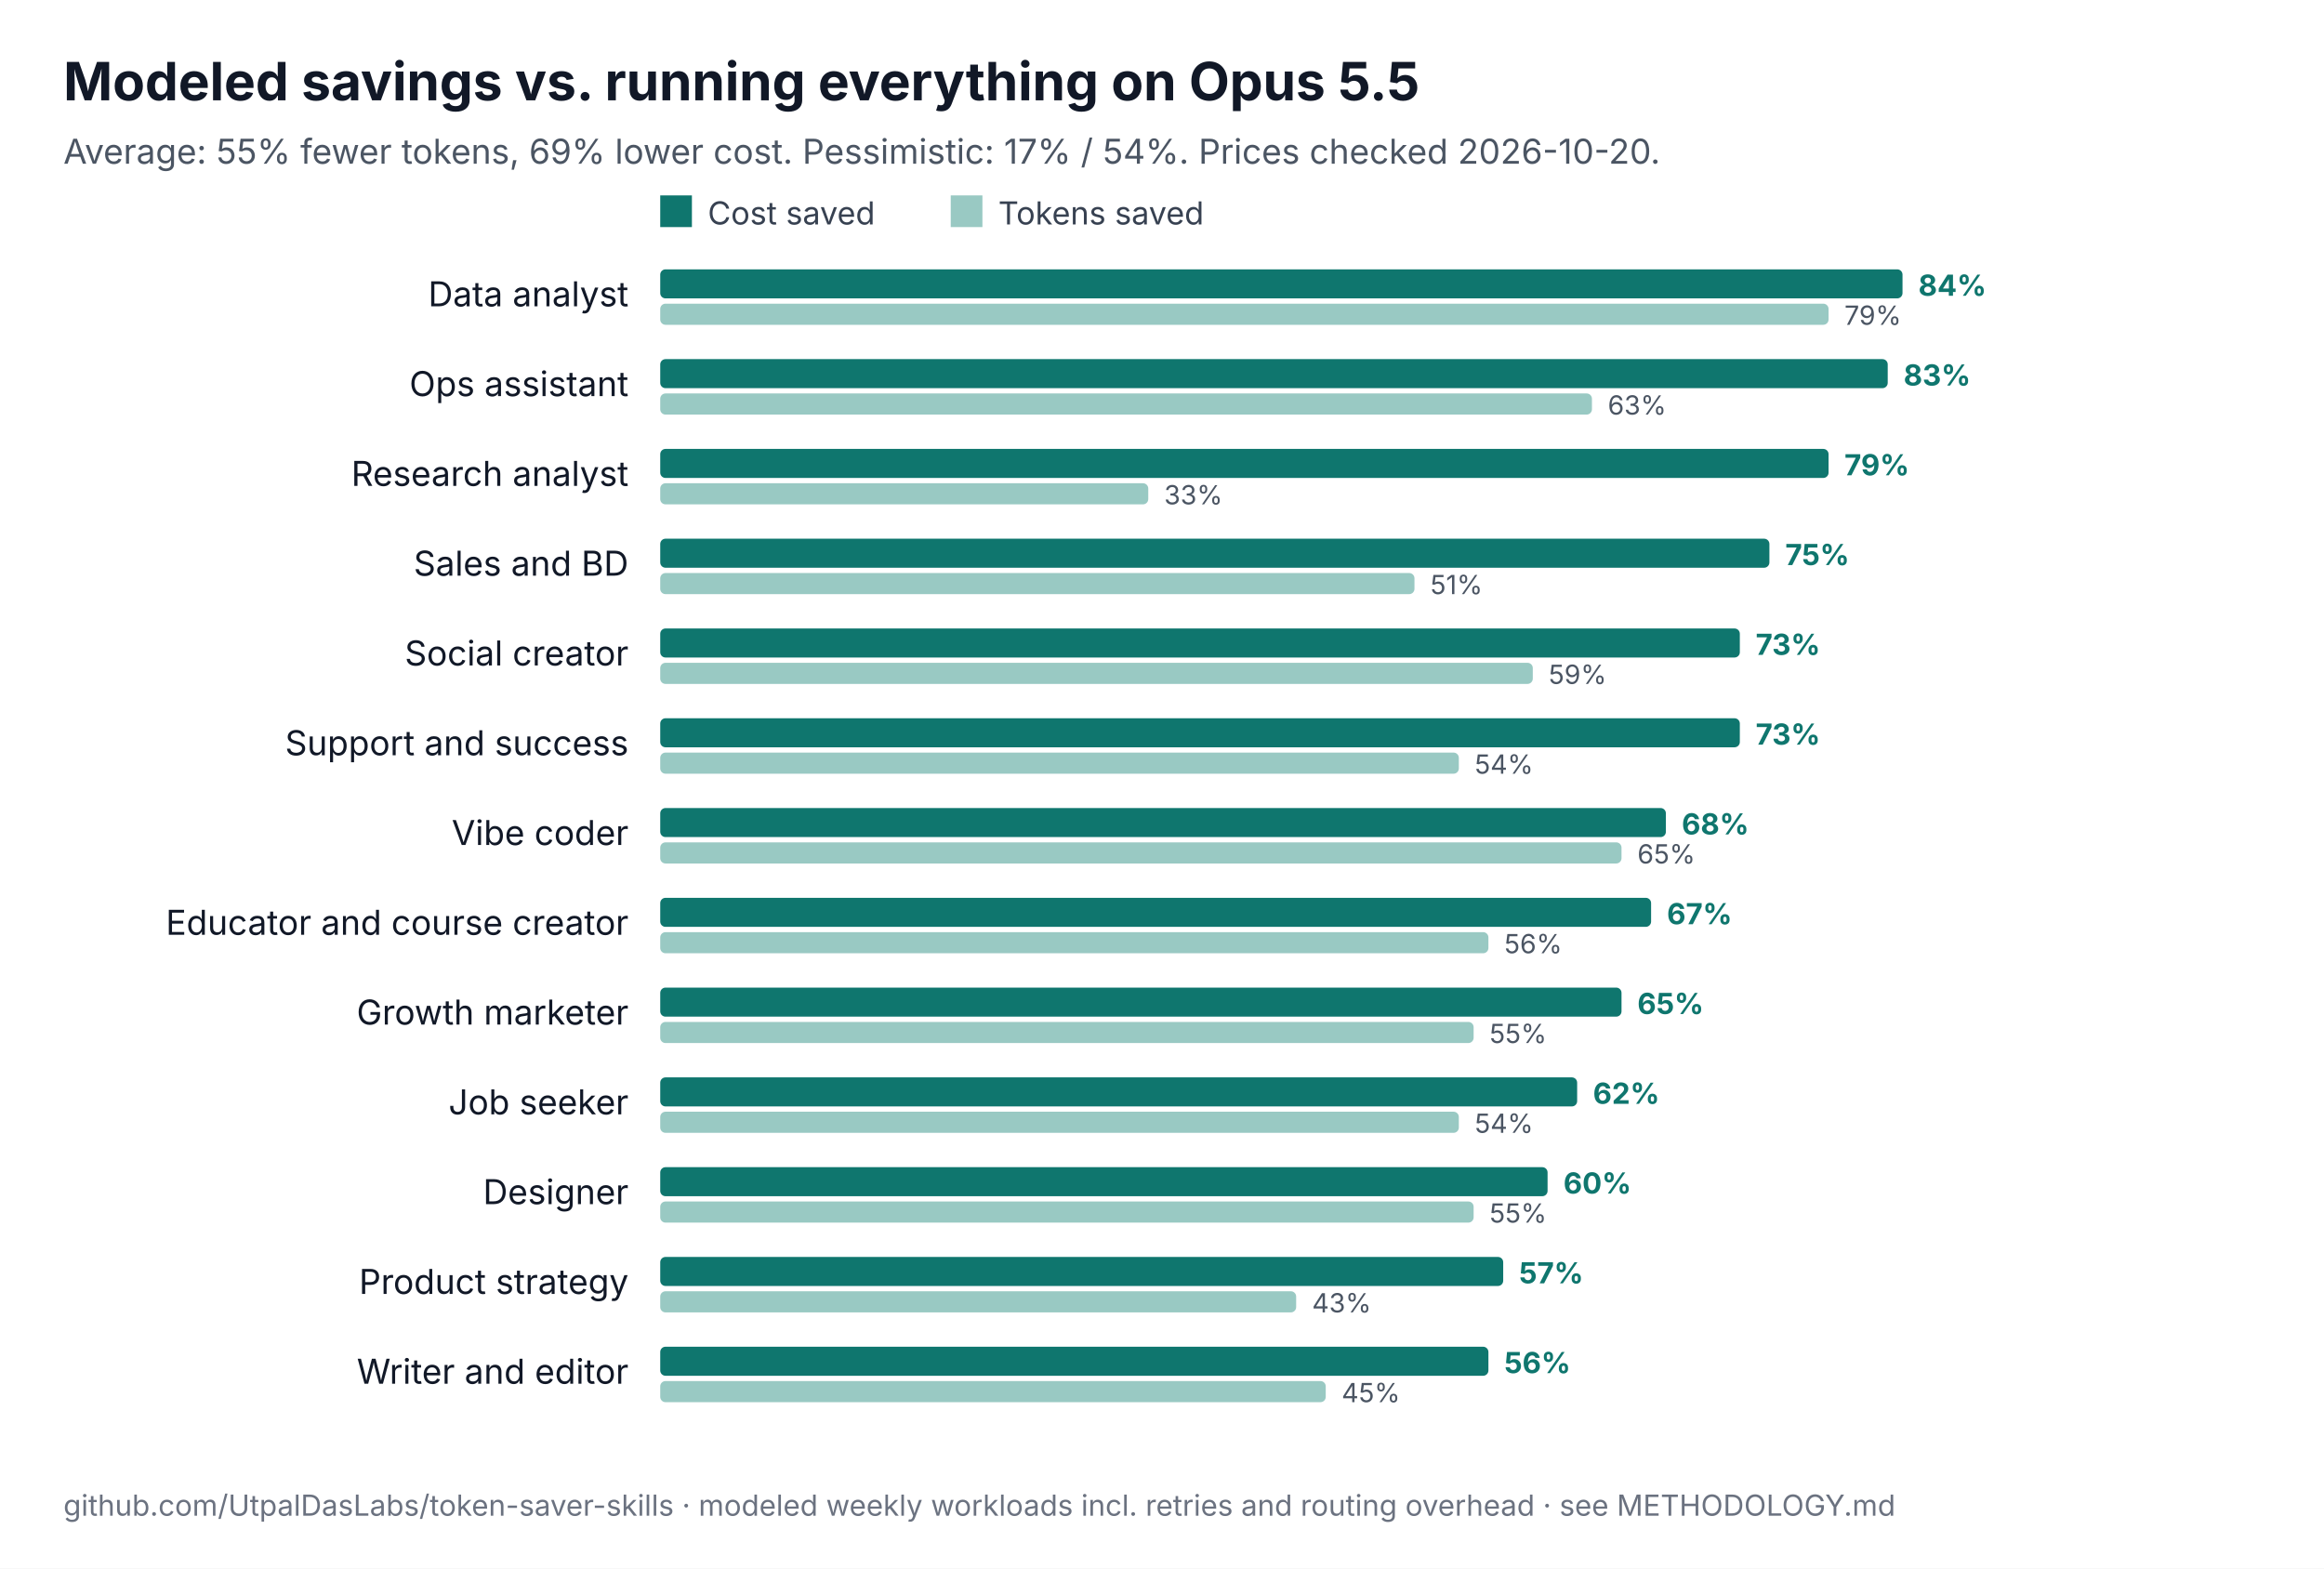
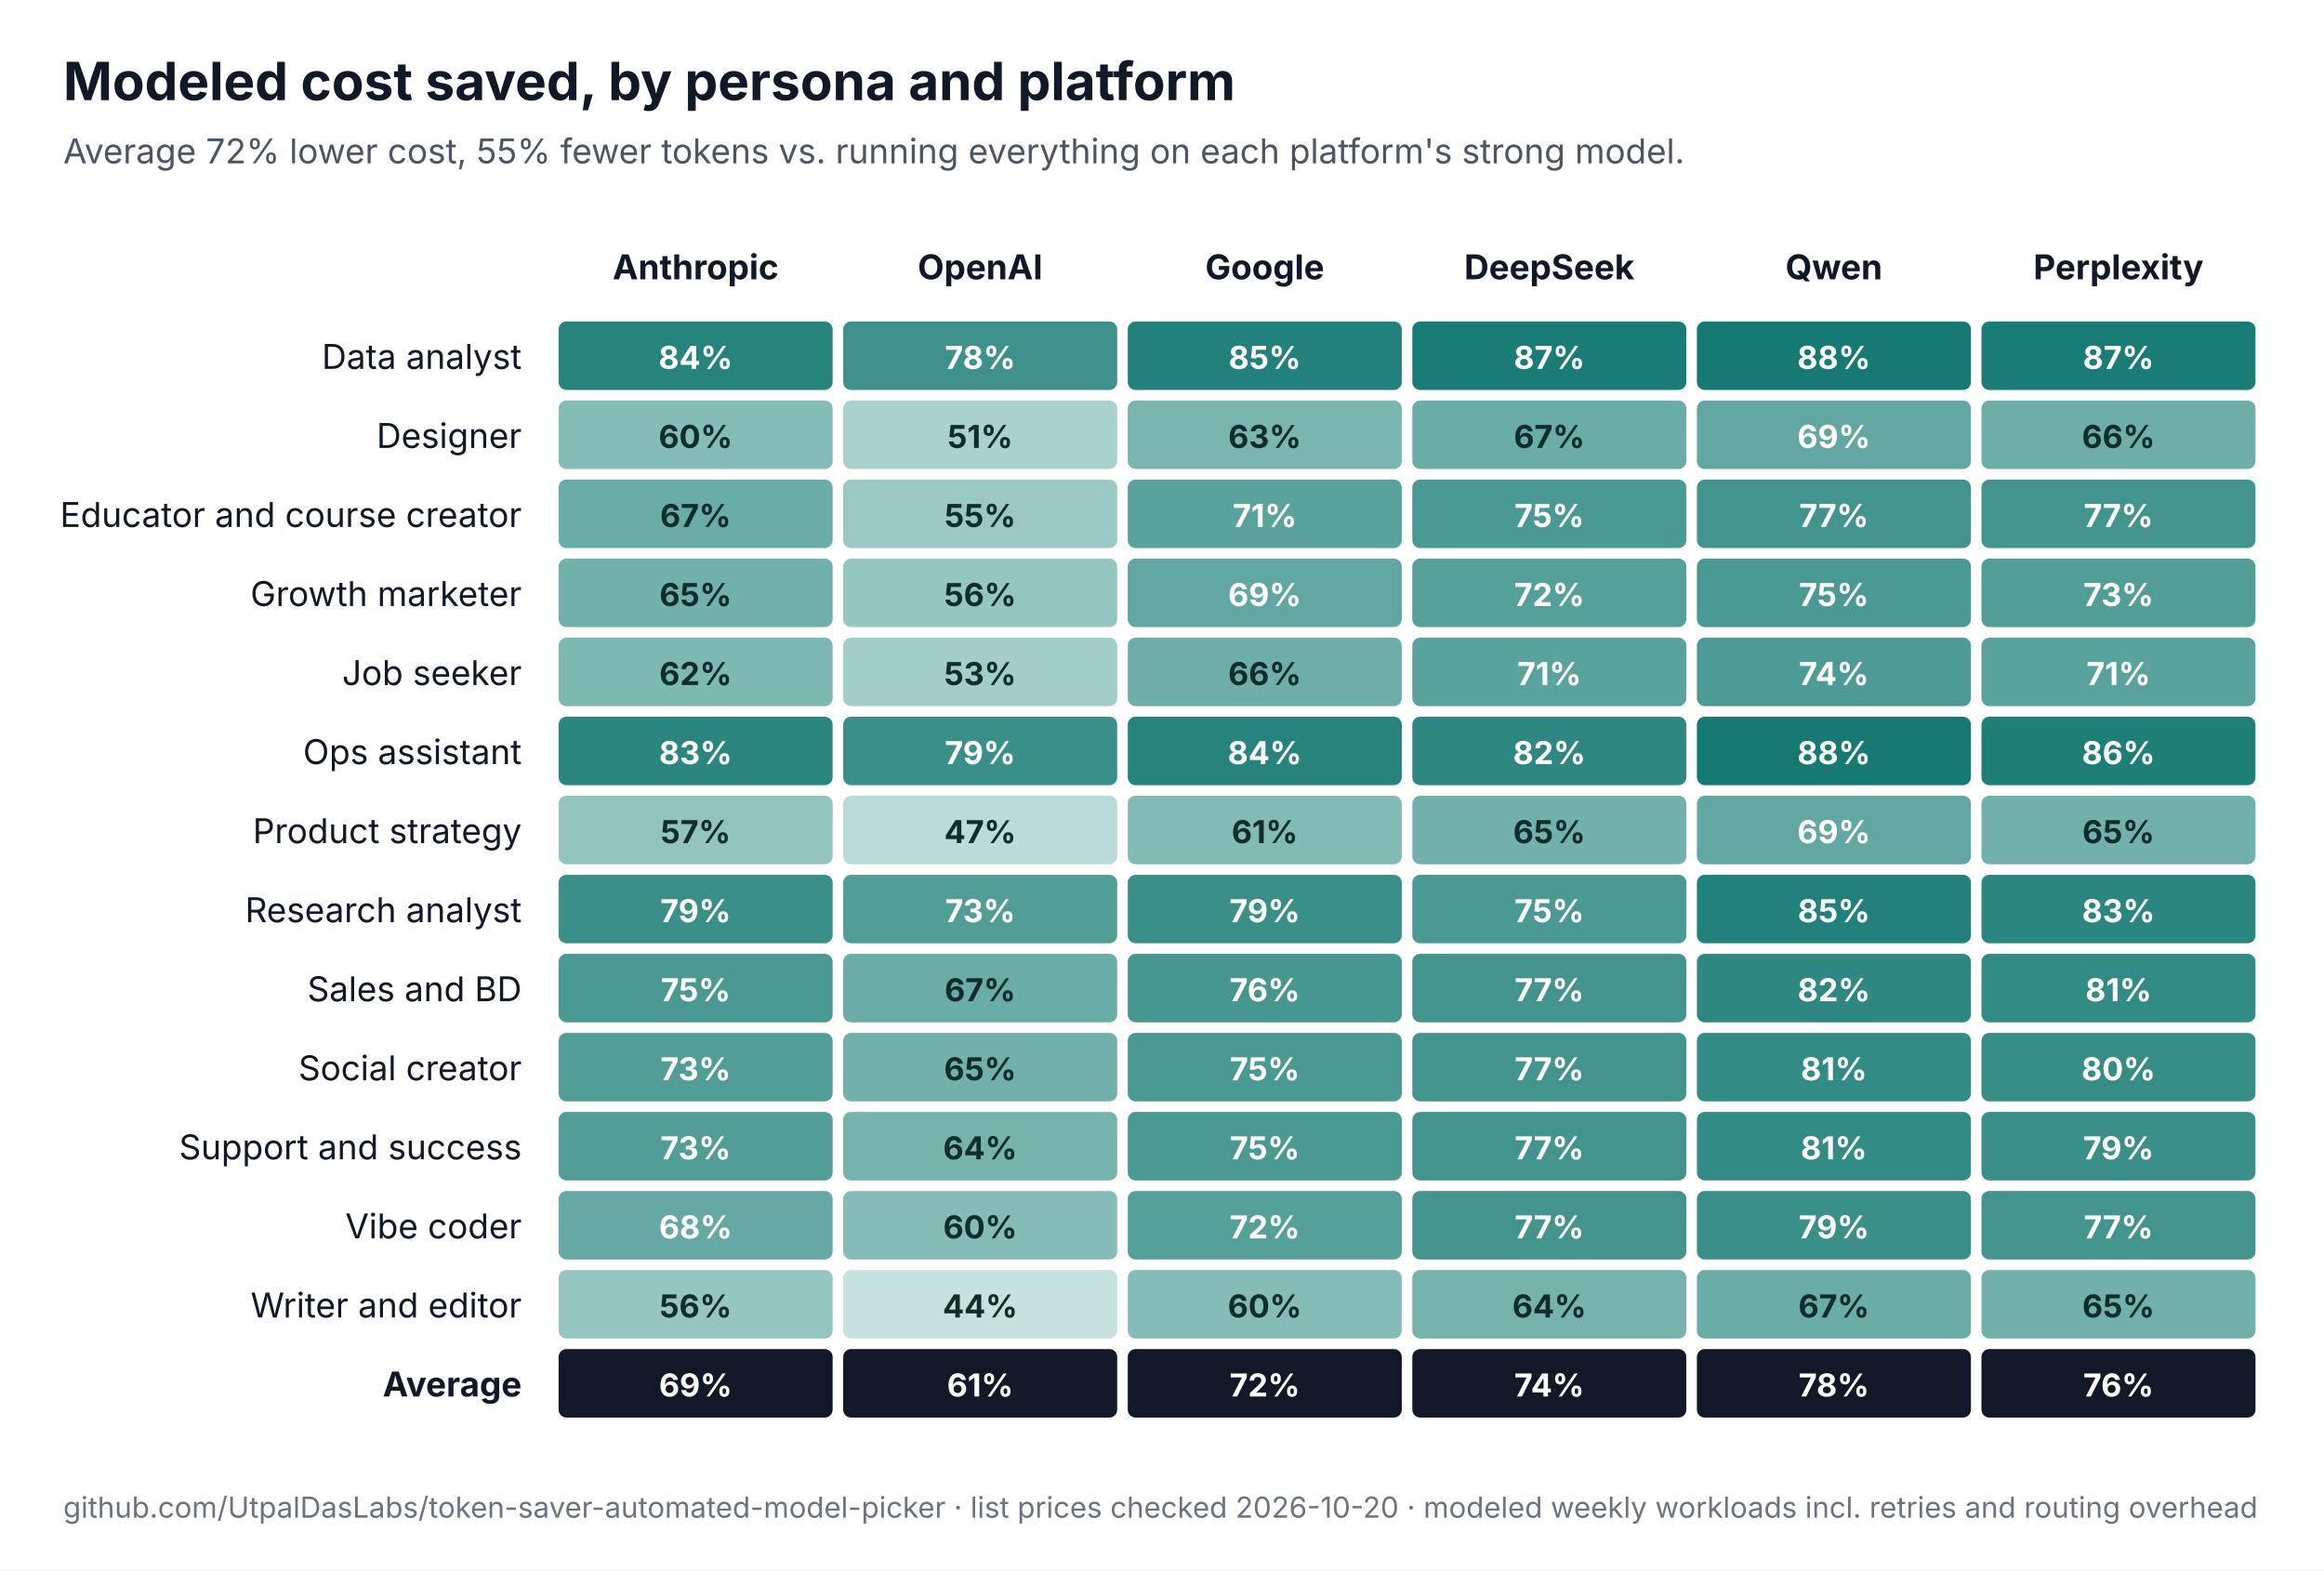
- <svg xmlns="http://www.w3.org/2000/svg" width="880" height="594" viewBox="0 0 880 594" font-family="Inter,Segoe UI,Helvetica,Arial,sans-serif">
-   <rect width="880" height="594" fill="#ffffff" />
-   <text x="24" y="38" font-size="20" font-weight="700" fill="#111827">Modeled savings vs. running everything on Opus 5.5</text>
-   <text x="24" y="62" font-size="13" fill="#4b5563">Average: 55% fewer tokens, 69% lower cost. Pessimistic: 17% / 54%. Prices checked 2026-10-20.</text>
-   <rect x="250" y="74" width="12" height="12" fill="#0f766e" />
-   <text x="268" y="85" font-size="12" fill="#374151">Cost saved</text>
-   <rect x="360" y="74" width="12" height="12" fill="#99c9c3" />
-   <text x="378" y="85" font-size="12" fill="#374151">Tokens saved</text>
-   <text x="238" y="116" font-size="13" text-anchor="end" fill="#111827">Data analyst</text>
-   <rect x="250" y="102" width="470.4" height="11" rx="2" fill="#0f766e" />
-   <rect x="250" y="115" width="442.4" height="8" rx="2" fill="#99c9c3" />
-   <text x="726.4" y="112" font-size="11" font-weight="700" fill="#0f766e">84%</text>
-   <text x="698.4" y="123" font-size="10" fill="#4b5563">79%</text>
-   <text x="238" y="150" font-size="13" text-anchor="end" fill="#111827">Ops assistant</text>
-   <rect x="250" y="136" width="464.8" height="11" rx="2" fill="#0f766e" />
-   <rect x="250" y="149" width="352.8" height="8" rx="2" fill="#99c9c3" />
-   <text x="720.8" y="146" font-size="11" font-weight="700" fill="#0f766e">83%</text>
-   <text x="608.8" y="157" font-size="10" fill="#4b5563">63%</text>
-   <text x="238" y="184" font-size="13" text-anchor="end" fill="#111827">Research analyst</text>
-   <rect x="250" y="170" width="442.4" height="11" rx="2" fill="#0f766e" />
-   <rect x="250" y="183" width="184.8" height="8" rx="2" fill="#99c9c3" />
-   <text x="698.4" y="180" font-size="11" font-weight="700" fill="#0f766e">79%</text>
-   <text x="440.8" y="191" font-size="10" fill="#4b5563">33%</text>
-   <text x="238" y="218" font-size="13" text-anchor="end" fill="#111827">Sales and BD</text>
-   <rect x="250" y="204" width="420.0" height="11" rx="2" fill="#0f766e" />
-   <rect x="250" y="217" width="285.6" height="8" rx="2" fill="#99c9c3" />
-   <text x="676.0" y="214" font-size="11" font-weight="700" fill="#0f766e">75%</text>
-   <text x="541.6" y="225" font-size="10" fill="#4b5563">51%</text>
-   <text x="238" y="252" font-size="13" text-anchor="end" fill="#111827">Social creator</text>
-   <rect x="250" y="238" width="408.8" height="11" rx="2" fill="#0f766e" />
-   <rect x="250" y="251" width="330.4" height="8" rx="2" fill="#99c9c3" />
-   <text x="664.8" y="248" font-size="11" font-weight="700" fill="#0f766e">73%</text>
-   <text x="586.4" y="259" font-size="10" fill="#4b5563">59%</text>
-   <text x="238" y="286" font-size="13" text-anchor="end" fill="#111827">Support and success</text>
-   <rect x="250" y="272" width="408.8" height="11" rx="2" fill="#0f766e" />
-   <rect x="250" y="285" width="302.4" height="8" rx="2" fill="#99c9c3" />
-   <text x="664.8" y="282" font-size="11" font-weight="700" fill="#0f766e">73%</text>
-   <text x="558.4" y="293" font-size="10" fill="#4b5563">54%</text>
-   <text x="238" y="320" font-size="13" text-anchor="end" fill="#111827">Vibe coder</text>
-   <rect x="250" y="306" width="380.8" height="11" rx="2" fill="#0f766e" />
-   <rect x="250" y="319" width="364.0" height="8" rx="2" fill="#99c9c3" />
-   <text x="636.8" y="316" font-size="11" font-weight="700" fill="#0f766e">68%</text>
-   <text x="620.0" y="327" font-size="10" fill="#4b5563">65%</text>
-   <text x="238" y="354" font-size="13" text-anchor="end" fill="#111827">Educator and course creator</text>
-   <rect x="250" y="340" width="375.2" height="11" rx="2" fill="#0f766e" />
-   <rect x="250" y="353" width="313.6" height="8" rx="2" fill="#99c9c3" />
-   <text x="631.2" y="350" font-size="11" font-weight="700" fill="#0f766e">67%</text>
-   <text x="569.6" y="361" font-size="10" fill="#4b5563">56%</text>
-   <text x="238" y="388" font-size="13" text-anchor="end" fill="#111827">Growth marketer</text>
-   <rect x="250" y="374" width="364.0" height="11" rx="2" fill="#0f766e" />
-   <rect x="250" y="387" width="308.0" height="8" rx="2" fill="#99c9c3" />
-   <text x="620.0" y="384" font-size="11" font-weight="700" fill="#0f766e">65%</text>
-   <text x="564.0" y="395" font-size="10" fill="#4b5563">55%</text>
-   <text x="238" y="422" font-size="13" text-anchor="end" fill="#111827">Job seeker</text>
-   <rect x="250" y="408" width="347.2" height="11" rx="2" fill="#0f766e" />
-   <rect x="250" y="421" width="302.4" height="8" rx="2" fill="#99c9c3" />
-   <text x="603.2" y="418" font-size="11" font-weight="700" fill="#0f766e">62%</text>
-   <text x="558.4" y="429" font-size="10" fill="#4b5563">54%</text>
-   <text x="238" y="456" font-size="13" text-anchor="end" fill="#111827">Designer</text>
-   <rect x="250" y="442" width="336.0" height="11" rx="2" fill="#0f766e" />
-   <rect x="250" y="455" width="308.0" height="8" rx="2" fill="#99c9c3" />
-   <text x="592.0" y="452" font-size="11" font-weight="700" fill="#0f766e">60%</text>
-   <text x="564.0" y="463" font-size="10" fill="#4b5563">55%</text>
-   <text x="238" y="490" font-size="13" text-anchor="end" fill="#111827">Product strategy</text>
-   <rect x="250" y="476" width="319.2" height="11" rx="2" fill="#0f766e" />
-   <rect x="250" y="489" width="240.8" height="8" rx="2" fill="#99c9c3" />
-   <text x="575.2" y="486" font-size="11" font-weight="700" fill="#0f766e">57%</text>
-   <text x="496.8" y="497" font-size="10" fill="#4b5563">43%</text>
-   <text x="238" y="524" font-size="13" text-anchor="end" fill="#111827">Writer and editor</text>
-   <rect x="250" y="510" width="313.6" height="11" rx="2" fill="#0f766e" />
-   <rect x="250" y="523" width="252.0" height="8" rx="2" fill="#99c9c3" />
-   <text x="569.6" y="520" font-size="11" font-weight="700" fill="#0f766e">56%</text>
-   <text x="508.0" y="531" font-size="10" fill="#4b5563">45%</text>
-   <text x="24" y="574" font-size="11" fill="#6b7280">github.com/UtpalDasLabs/token-saver-skills · modeled weekly workloads incl. retries and routing overhead · see METHODOLOGY.md</text>
+ <svg xmlns="http://www.w3.org/2000/svg" width="882" height="596" viewBox="0 0 882 596" font-family="Inter,Segoe UI,Helvetica,Arial,sans-serif">
+   <rect width="882" height="596" fill="#ffffff" />
+   <text x="24" y="38" font-size="20" font-weight="700" fill="#111827">Modeled cost saved, by persona and platform</text>
+   <text x="24" y="62" font-size="13" fill="#4b5563">Average 72% lower cost, 55% fewer tokens vs. running everything on each platform's strong model.</text>
+   <text x="264.0" y="106" font-size="13" font-weight="700" text-anchor="middle" fill="#111827">Anthropic</text>
+   <text x="372.0" y="106" font-size="13" font-weight="700" text-anchor="middle" fill="#111827">OpenAI</text>
+   <text x="480.0" y="106" font-size="13" font-weight="700" text-anchor="middle" fill="#111827">Google</text>
+   <text x="588.0" y="106" font-size="13" font-weight="700" text-anchor="middle" fill="#111827">DeepSeek</text>
+   <text x="696.0" y="106" font-size="13" font-weight="700" text-anchor="middle" fill="#111827">Qwen</text>
+   <text x="804.0" y="106" font-size="13" font-weight="700" text-anchor="middle" fill="#111827">Perplexity</text>
+   <text x="198" y="140" font-size="13" text-anchor="end" fill="#111827">Data analyst</text>
+   <rect x="212" y="122" width="104" height="26" rx="3" fill="rgb(38,132,124)" />
+   <text x="264.0" y="140" font-size="12" font-weight="700" text-anchor="middle" fill="#ffffff">84%</text>
+   <rect x="320" y="122" width="104" height="26" rx="3" fill="rgb(62,146,139)" />
+   <text x="372.0" y="140" font-size="12" font-weight="700" text-anchor="middle" fill="#ffffff">78%</text>
+   <rect x="428" y="122" width="104" height="26" rx="3" fill="rgb(34,129,122)" />
+   <text x="480.0" y="140" font-size="12" font-weight="700" text-anchor="middle" fill="#ffffff">85%</text>
+   <rect x="536" y="122" width="104" height="26" rx="3" fill="rgb(26,125,117)" />
+   <text x="588.0" y="140" font-size="12" font-weight="700" text-anchor="middle" fill="#ffffff">87%</text>
+   <rect x="644" y="122" width="104" height="26" rx="3" fill="rgb(22,122,114)" />
+   <text x="696.0" y="140" font-size="12" font-weight="700" text-anchor="middle" fill="#ffffff">88%</text>
+   <rect x="752" y="122" width="104" height="26" rx="3" fill="rgb(26,125,117)" />
+   <text x="804.0" y="140" font-size="12" font-weight="700" text-anchor="middle" fill="#ffffff">87%</text>
+   <text x="198" y="170" font-size="13" text-anchor="end" fill="#111827">Designer</text>
+   <rect x="212" y="152" width="104" height="26" rx="3" fill="rgb(134,188,183)" />
+   <text x="264.0" y="170" font-size="12" font-weight="700" text-anchor="middle" fill="#0f2e2b">60%</text>
+   <rect x="320" y="152" width="104" height="26" rx="3" fill="rgb(170,210,205)" />
+   <text x="372.0" y="170" font-size="12" font-weight="700" text-anchor="middle" fill="#0f2e2b">51%</text>
+   <rect x="428" y="152" width="104" height="26" rx="3" fill="rgb(122,181,176)" />
+   <text x="480.0" y="170" font-size="12" font-weight="700" text-anchor="middle" fill="#0f2e2b">63%</text>
+   <rect x="536" y="152" width="104" height="26" rx="3" fill="rgb(106,172,166)" />
+   <text x="588.0" y="170" font-size="12" font-weight="700" text-anchor="middle" fill="#0f2e2b">67%</text>
+   <rect x="644" y="152" width="104" height="26" rx="3" fill="rgb(98,167,161)" />
+   <text x="696.0" y="170" font-size="12" font-weight="700" text-anchor="middle" fill="#ffffff">69%</text>
+   <rect x="752" y="152" width="104" height="26" rx="3" fill="rgb(110,174,169)" />
+   <text x="804.0" y="170" font-size="12" font-weight="700" text-anchor="middle" fill="#0f2e2b">66%</text>
+   <text x="198" y="200" font-size="13" text-anchor="end" fill="#111827">Educator and course creator</text>
+   <rect x="212" y="182" width="104" height="26" rx="3" fill="rgb(106,172,166)" />
+   <text x="264.0" y="200" font-size="12" font-weight="700" text-anchor="middle" fill="#0f2e2b">67%</text>
+   <rect x="320" y="182" width="104" height="26" rx="3" fill="rgb(154,200,196)" />
+   <text x="372.0" y="200" font-size="12" font-weight="700" text-anchor="middle" fill="#0f2e2b">55%</text>
+   <rect x="428" y="182" width="104" height="26" rx="3" fill="rgb(90,162,156)" />
+   <text x="480.0" y="200" font-size="12" font-weight="700" text-anchor="middle" fill="#ffffff">71%</text>
+   <rect x="536" y="182" width="104" height="26" rx="3" fill="rgb(74,153,146)" />
+   <text x="588.0" y="200" font-size="12" font-weight="700" text-anchor="middle" fill="#ffffff">75%</text>
+   <rect x="644" y="182" width="104" height="26" rx="3" fill="rgb(66,148,141)" />
+   <text x="696.0" y="200" font-size="12" font-weight="700" text-anchor="middle" fill="#ffffff">77%</text>
+   <rect x="752" y="182" width="104" height="26" rx="3" fill="rgb(66,148,141)" />
+   <text x="804.0" y="200" font-size="12" font-weight="700" text-anchor="middle" fill="#ffffff">77%</text>
+   <text x="198" y="230" font-size="13" text-anchor="end" fill="#111827">Growth marketer</text>
+   <rect x="212" y="212" width="104" height="26" rx="3" fill="rgb(114,177,171)" />
+   <text x="264.0" y="230" font-size="12" font-weight="700" text-anchor="middle" fill="#0f2e2b">65%</text>
+   <rect x="320" y="212" width="104" height="26" rx="3" fill="rgb(150,198,193)" />
+   <text x="372.0" y="230" font-size="12" font-weight="700" text-anchor="middle" fill="#0f2e2b">56%</text>
+   <rect x="428" y="212" width="104" height="26" rx="3" fill="rgb(98,167,161)" />
+   <text x="480.0" y="230" font-size="12" font-weight="700" text-anchor="middle" fill="#ffffff">69%</text>
+   <rect x="536" y="212" width="104" height="26" rx="3" fill="rgb(86,160,154)" />
+   <text x="588.0" y="230" font-size="12" font-weight="700" text-anchor="middle" fill="#ffffff">72%</text>
+   <rect x="644" y="212" width="104" height="26" rx="3" fill="rgb(74,153,146)" />
+   <text x="696.0" y="230" font-size="12" font-weight="700" text-anchor="middle" fill="#ffffff">75%</text>
+   <rect x="752" y="212" width="104" height="26" rx="3" fill="rgb(82,158,151)" />
+   <text x="804.0" y="230" font-size="12" font-weight="700" text-anchor="middle" fill="#ffffff">73%</text>
+   <text x="198" y="260" font-size="13" text-anchor="end" fill="#111827">Job seeker</text>
+   <rect x="212" y="242" width="104" height="26" rx="3" fill="rgb(126,184,178)" />
+   <text x="264.0" y="260" font-size="12" font-weight="700" text-anchor="middle" fill="#0f2e2b">62%</text>
+   <rect x="320" y="242" width="104" height="26" rx="3" fill="rgb(162,205,201)" />
+   <text x="372.0" y="260" font-size="12" font-weight="700" text-anchor="middle" fill="#0f2e2b">53%</text>
+   <rect x="428" y="242" width="104" height="26" rx="3" fill="rgb(110,174,169)" />
+   <text x="480.0" y="260" font-size="12" font-weight="700" text-anchor="middle" fill="#0f2e2b">66%</text>
+   <rect x="536" y="242" width="104" height="26" rx="3" fill="rgb(90,162,156)" />
+   <text x="588.0" y="260" font-size="12" font-weight="700" text-anchor="middle" fill="#ffffff">71%</text>
+   <rect x="644" y="242" width="104" height="26" rx="3" fill="rgb(78,155,149)" />
+   <text x="696.0" y="260" font-size="12" font-weight="700" text-anchor="middle" fill="#ffffff">74%</text>
+   <rect x="752" y="242" width="104" height="26" rx="3" fill="rgb(90,162,156)" />
+   <text x="804.0" y="260" font-size="12" font-weight="700" text-anchor="middle" fill="#ffffff">71%</text>
+   <text x="198" y="290" font-size="13" text-anchor="end" fill="#111827">Ops assistant</text>
+   <rect x="212" y="272" width="104" height="26" rx="3" fill="rgb(42,134,127)" />
+   <text x="264.0" y="290" font-size="12" font-weight="700" text-anchor="middle" fill="#ffffff">83%</text>
+   <rect x="320" y="272" width="104" height="26" rx="3" fill="rgb(58,143,137)" />
+   <text x="372.0" y="290" font-size="12" font-weight="700" text-anchor="middle" fill="#ffffff">79%</text>
+   <rect x="428" y="272" width="104" height="26" rx="3" fill="rgb(38,132,124)" />
+   <text x="480.0" y="290" font-size="12" font-weight="700" text-anchor="middle" fill="#ffffff">84%</text>
+   <rect x="536" y="272" width="104" height="26" rx="3" fill="rgb(46,136,129)" />
+   <text x="588.0" y="290" font-size="12" font-weight="700" text-anchor="middle" fill="#ffffff">82%</text>
+   <rect x="644" y="272" width="104" height="26" rx="3" fill="rgb(22,122,114)" />
+   <text x="696.0" y="290" font-size="12" font-weight="700" text-anchor="middle" fill="#ffffff">88%</text>
+   <rect x="752" y="272" width="104" height="26" rx="3" fill="rgb(30,127,119)" />
+   <text x="804.0" y="290" font-size="12" font-weight="700" text-anchor="middle" fill="#ffffff">86%</text>
+   <text x="198" y="320" font-size="13" text-anchor="end" fill="#111827">Product strategy</text>
+   <rect x="212" y="302" width="104" height="26" rx="3" fill="rgb(146,195,191)" />
+   <text x="264.0" y="320" font-size="12" font-weight="700" text-anchor="middle" fill="#0f2e2b">57%</text>
+   <rect x="320" y="302" width="104" height="26" rx="3" fill="rgb(186,219,215)" />
+   <text x="372.0" y="320" font-size="12" font-weight="700" text-anchor="middle" fill="#0f2e2b">47%</text>
+   <rect x="428" y="302" width="104" height="26" rx="3" fill="rgb(130,186,181)" />
+   <text x="480.0" y="320" font-size="12" font-weight="700" text-anchor="middle" fill="#0f2e2b">61%</text>
+   <rect x="536" y="302" width="104" height="26" rx="3" fill="rgb(114,177,171)" />
+   <text x="588.0" y="320" font-size="12" font-weight="700" text-anchor="middle" fill="#0f2e2b">65%</text>
+   <rect x="644" y="302" width="104" height="26" rx="3" fill="rgb(98,167,161)" />
+   <text x="696.0" y="320" font-size="12" font-weight="700" text-anchor="middle" fill="#ffffff">69%</text>
+   <rect x="752" y="302" width="104" height="26" rx="3" fill="rgb(114,177,171)" />
+   <text x="804.0" y="320" font-size="12" font-weight="700" text-anchor="middle" fill="#0f2e2b">65%</text>
+   <text x="198" y="350" font-size="13" text-anchor="end" fill="#111827">Research analyst</text>
+   <rect x="212" y="332" width="104" height="26" rx="3" fill="rgb(58,143,137)" />
+   <text x="264.0" y="350" font-size="12" font-weight="700" text-anchor="middle" fill="#ffffff">79%</text>
+   <rect x="320" y="332" width="104" height="26" rx="3" fill="rgb(82,158,151)" />
+   <text x="372.0" y="350" font-size="12" font-weight="700" text-anchor="middle" fill="#ffffff">73%</text>
+   <rect x="428" y="332" width="104" height="26" rx="3" fill="rgb(58,143,137)" />
+   <text x="480.0" y="350" font-size="12" font-weight="700" text-anchor="middle" fill="#ffffff">79%</text>
+   <rect x="536" y="332" width="104" height="26" rx="3" fill="rgb(74,153,146)" />
+   <text x="588.0" y="350" font-size="12" font-weight="700" text-anchor="middle" fill="#ffffff">75%</text>
+   <rect x="644" y="332" width="104" height="26" rx="3" fill="rgb(34,129,122)" />
+   <text x="696.0" y="350" font-size="12" font-weight="700" text-anchor="middle" fill="#ffffff">85%</text>
+   <rect x="752" y="332" width="104" height="26" rx="3" fill="rgb(42,134,127)" />
+   <text x="804.0" y="350" font-size="12" font-weight="700" text-anchor="middle" fill="#ffffff">83%</text>
+   <text x="198" y="380" font-size="13" text-anchor="end" fill="#111827">Sales and BD</text>
+   <rect x="212" y="362" width="104" height="26" rx="3" fill="rgb(74,153,146)" />
+   <text x="264.0" y="380" font-size="12" font-weight="700" text-anchor="middle" fill="#ffffff">75%</text>
+   <rect x="320" y="362" width="104" height="26" rx="3" fill="rgb(106,172,166)" />
+   <text x="372.0" y="380" font-size="12" font-weight="700" text-anchor="middle" fill="#0f2e2b">67%</text>
+   <rect x="428" y="362" width="104" height="26" rx="3" fill="rgb(70,151,144)" />
+   <text x="480.0" y="380" font-size="12" font-weight="700" text-anchor="middle" fill="#ffffff">76%</text>
+   <rect x="536" y="362" width="104" height="26" rx="3" fill="rgb(66,148,141)" />
+   <text x="588.0" y="380" font-size="12" font-weight="700" text-anchor="middle" fill="#ffffff">77%</text>
+   <rect x="644" y="362" width="104" height="26" rx="3" fill="rgb(46,136,129)" />
+   <text x="696.0" y="380" font-size="12" font-weight="700" text-anchor="middle" fill="#ffffff">82%</text>
+   <rect x="752" y="362" width="104" height="26" rx="3" fill="rgb(50,139,132)" />
+   <text x="804.0" y="380" font-size="12" font-weight="700" text-anchor="middle" fill="#ffffff">81%</text>
+   <text x="198" y="410" font-size="13" text-anchor="end" fill="#111827">Social creator</text>
+   <rect x="212" y="392" width="104" height="26" rx="3" fill="rgb(82,158,151)" />
+   <text x="264.0" y="410" font-size="12" font-weight="700" text-anchor="middle" fill="#ffffff">73%</text>
+   <rect x="320" y="392" width="104" height="26" rx="3" fill="rgb(114,177,171)" />
+   <text x="372.0" y="410" font-size="12" font-weight="700" text-anchor="middle" fill="#0f2e2b">65%</text>
+   <rect x="428" y="392" width="104" height="26" rx="3" fill="rgb(74,153,146)" />
+   <text x="480.0" y="410" font-size="12" font-weight="700" text-anchor="middle" fill="#ffffff">75%</text>
+   <rect x="536" y="392" width="104" height="26" rx="3" fill="rgb(66,148,141)" />
+   <text x="588.0" y="410" font-size="12" font-weight="700" text-anchor="middle" fill="#ffffff">77%</text>
+   <rect x="644" y="392" width="104" height="26" rx="3" fill="rgb(50,139,132)" />
+   <text x="696.0" y="410" font-size="12" font-weight="700" text-anchor="middle" fill="#ffffff">81%</text>
+   <rect x="752" y="392" width="104" height="26" rx="3" fill="rgb(54,141,134)" />
+   <text x="804.0" y="410" font-size="12" font-weight="700" text-anchor="middle" fill="#ffffff">80%</text>
+   <text x="198" y="440" font-size="13" text-anchor="end" fill="#111827">Support and success</text>
+   <rect x="212" y="422" width="104" height="26" rx="3" fill="rgb(82,158,151)" />
+   <text x="264.0" y="440" font-size="12" font-weight="700" text-anchor="middle" fill="#ffffff">73%</text>
+   <rect x="320" y="422" width="104" height="26" rx="3" fill="rgb(118,179,173)" />
+   <text x="372.0" y="440" font-size="12" font-weight="700" text-anchor="middle" fill="#0f2e2b">64%</text>
+   <rect x="428" y="422" width="104" height="26" rx="3" fill="rgb(74,153,146)" />
+   <text x="480.0" y="440" font-size="12" font-weight="700" text-anchor="middle" fill="#ffffff">75%</text>
+   <rect x="536" y="422" width="104" height="26" rx="3" fill="rgb(66,148,141)" />
+   <text x="588.0" y="440" font-size="12" font-weight="700" text-anchor="middle" fill="#ffffff">77%</text>
+   <rect x="644" y="422" width="104" height="26" rx="3" fill="rgb(50,139,132)" />
+   <text x="696.0" y="440" font-size="12" font-weight="700" text-anchor="middle" fill="#ffffff">81%</text>
+   <rect x="752" y="422" width="104" height="26" rx="3" fill="rgb(58,143,137)" />
+   <text x="804.0" y="440" font-size="12" font-weight="700" text-anchor="middle" fill="#ffffff">79%</text>
+   <text x="198" y="470" font-size="13" text-anchor="end" fill="#111827">Vibe coder</text>
+   <rect x="212" y="452" width="104" height="26" rx="3" fill="rgb(102,169,164)" />
+   <text x="264.0" y="470" font-size="12" font-weight="700" text-anchor="middle" fill="#ffffff">68%</text>
+   <rect x="320" y="452" width="104" height="26" rx="3" fill="rgb(134,188,183)" />
+   <text x="372.0" y="470" font-size="12" font-weight="700" text-anchor="middle" fill="#0f2e2b">60%</text>
+   <rect x="428" y="452" width="104" height="26" rx="3" fill="rgb(86,160,154)" />
+   <text x="480.0" y="470" font-size="12" font-weight="700" text-anchor="middle" fill="#ffffff">72%</text>
+   <rect x="536" y="452" width="104" height="26" rx="3" fill="rgb(66,148,141)" />
+   <text x="588.0" y="470" font-size="12" font-weight="700" text-anchor="middle" fill="#ffffff">77%</text>
+   <rect x="644" y="452" width="104" height="26" rx="3" fill="rgb(58,143,137)" />
+   <text x="696.0" y="470" font-size="12" font-weight="700" text-anchor="middle" fill="#ffffff">79%</text>
+   <rect x="752" y="452" width="104" height="26" rx="3" fill="rgb(66,148,141)" />
+   <text x="804.0" y="470" font-size="12" font-weight="700" text-anchor="middle" fill="#ffffff">77%</text>
+   <text x="198" y="500" font-size="13" text-anchor="end" fill="#111827">Writer and editor</text>
+   <rect x="212" y="482" width="104" height="26" rx="3" fill="rgb(150,198,193)" />
+   <text x="264.0" y="500" font-size="12" font-weight="700" text-anchor="middle" fill="#0f2e2b">56%</text>
+   <rect x="320" y="482" width="104" height="26" rx="3" fill="rgb(198,226,223)" />
+   <text x="372.0" y="500" font-size="12" font-weight="700" text-anchor="middle" fill="#0f2e2b">44%</text>
+   <rect x="428" y="482" width="104" height="26" rx="3" fill="rgb(134,188,183)" />
+   <text x="480.0" y="500" font-size="12" font-weight="700" text-anchor="middle" fill="#0f2e2b">60%</text>
+   <rect x="536" y="482" width="104" height="26" rx="3" fill="rgb(118,179,173)" />
+   <text x="588.0" y="500" font-size="12" font-weight="700" text-anchor="middle" fill="#0f2e2b">64%</text>
+   <rect x="644" y="482" width="104" height="26" rx="3" fill="rgb(106,172,166)" />
+   <text x="696.0" y="500" font-size="12" font-weight="700" text-anchor="middle" fill="#0f2e2b">67%</text>
+   <rect x="752" y="482" width="104" height="26" rx="3" fill="rgb(114,177,171)" />
+   <text x="804.0" y="500" font-size="12" font-weight="700" text-anchor="middle" fill="#0f2e2b">65%</text>
+   <text x="198" y="530" font-size="13" font-weight="700" text-anchor="end" fill="#111827">Average</text>
+   <rect x="212" y="512" width="104" height="26" rx="3" fill="#111827" />
+   <text x="264.0" y="530" font-size="12" font-weight="700" text-anchor="middle" fill="#ffffff">69%</text>
+   <rect x="320" y="512" width="104" height="26" rx="3" fill="#111827" />
+   <text x="372.0" y="530" font-size="12" font-weight="700" text-anchor="middle" fill="#ffffff">61%</text>
+   <rect x="428" y="512" width="104" height="26" rx="3" fill="#111827" />
+   <text x="480.0" y="530" font-size="12" font-weight="700" text-anchor="middle" fill="#ffffff">72%</text>
+   <rect x="536" y="512" width="104" height="26" rx="3" fill="#111827" />
+   <text x="588.0" y="530" font-size="12" font-weight="700" text-anchor="middle" fill="#ffffff">74%</text>
+   <rect x="644" y="512" width="104" height="26" rx="3" fill="#111827" />
+   <text x="696.0" y="530" font-size="12" font-weight="700" text-anchor="middle" fill="#ffffff">78%</text>
+   <rect x="752" y="512" width="104" height="26" rx="3" fill="#111827" />
+   <text x="804.0" y="530" font-size="12" font-weight="700" text-anchor="middle" fill="#ffffff">76%</text>
+   <text x="24" y="576" font-size="11" fill="#6b7280">github.com/UtpalDasLabs/token-saver-automated-model-picker · list prices checked 2026-10-20 · modeled weekly workloads incl. retries and routing overhead</text>
</svg>
